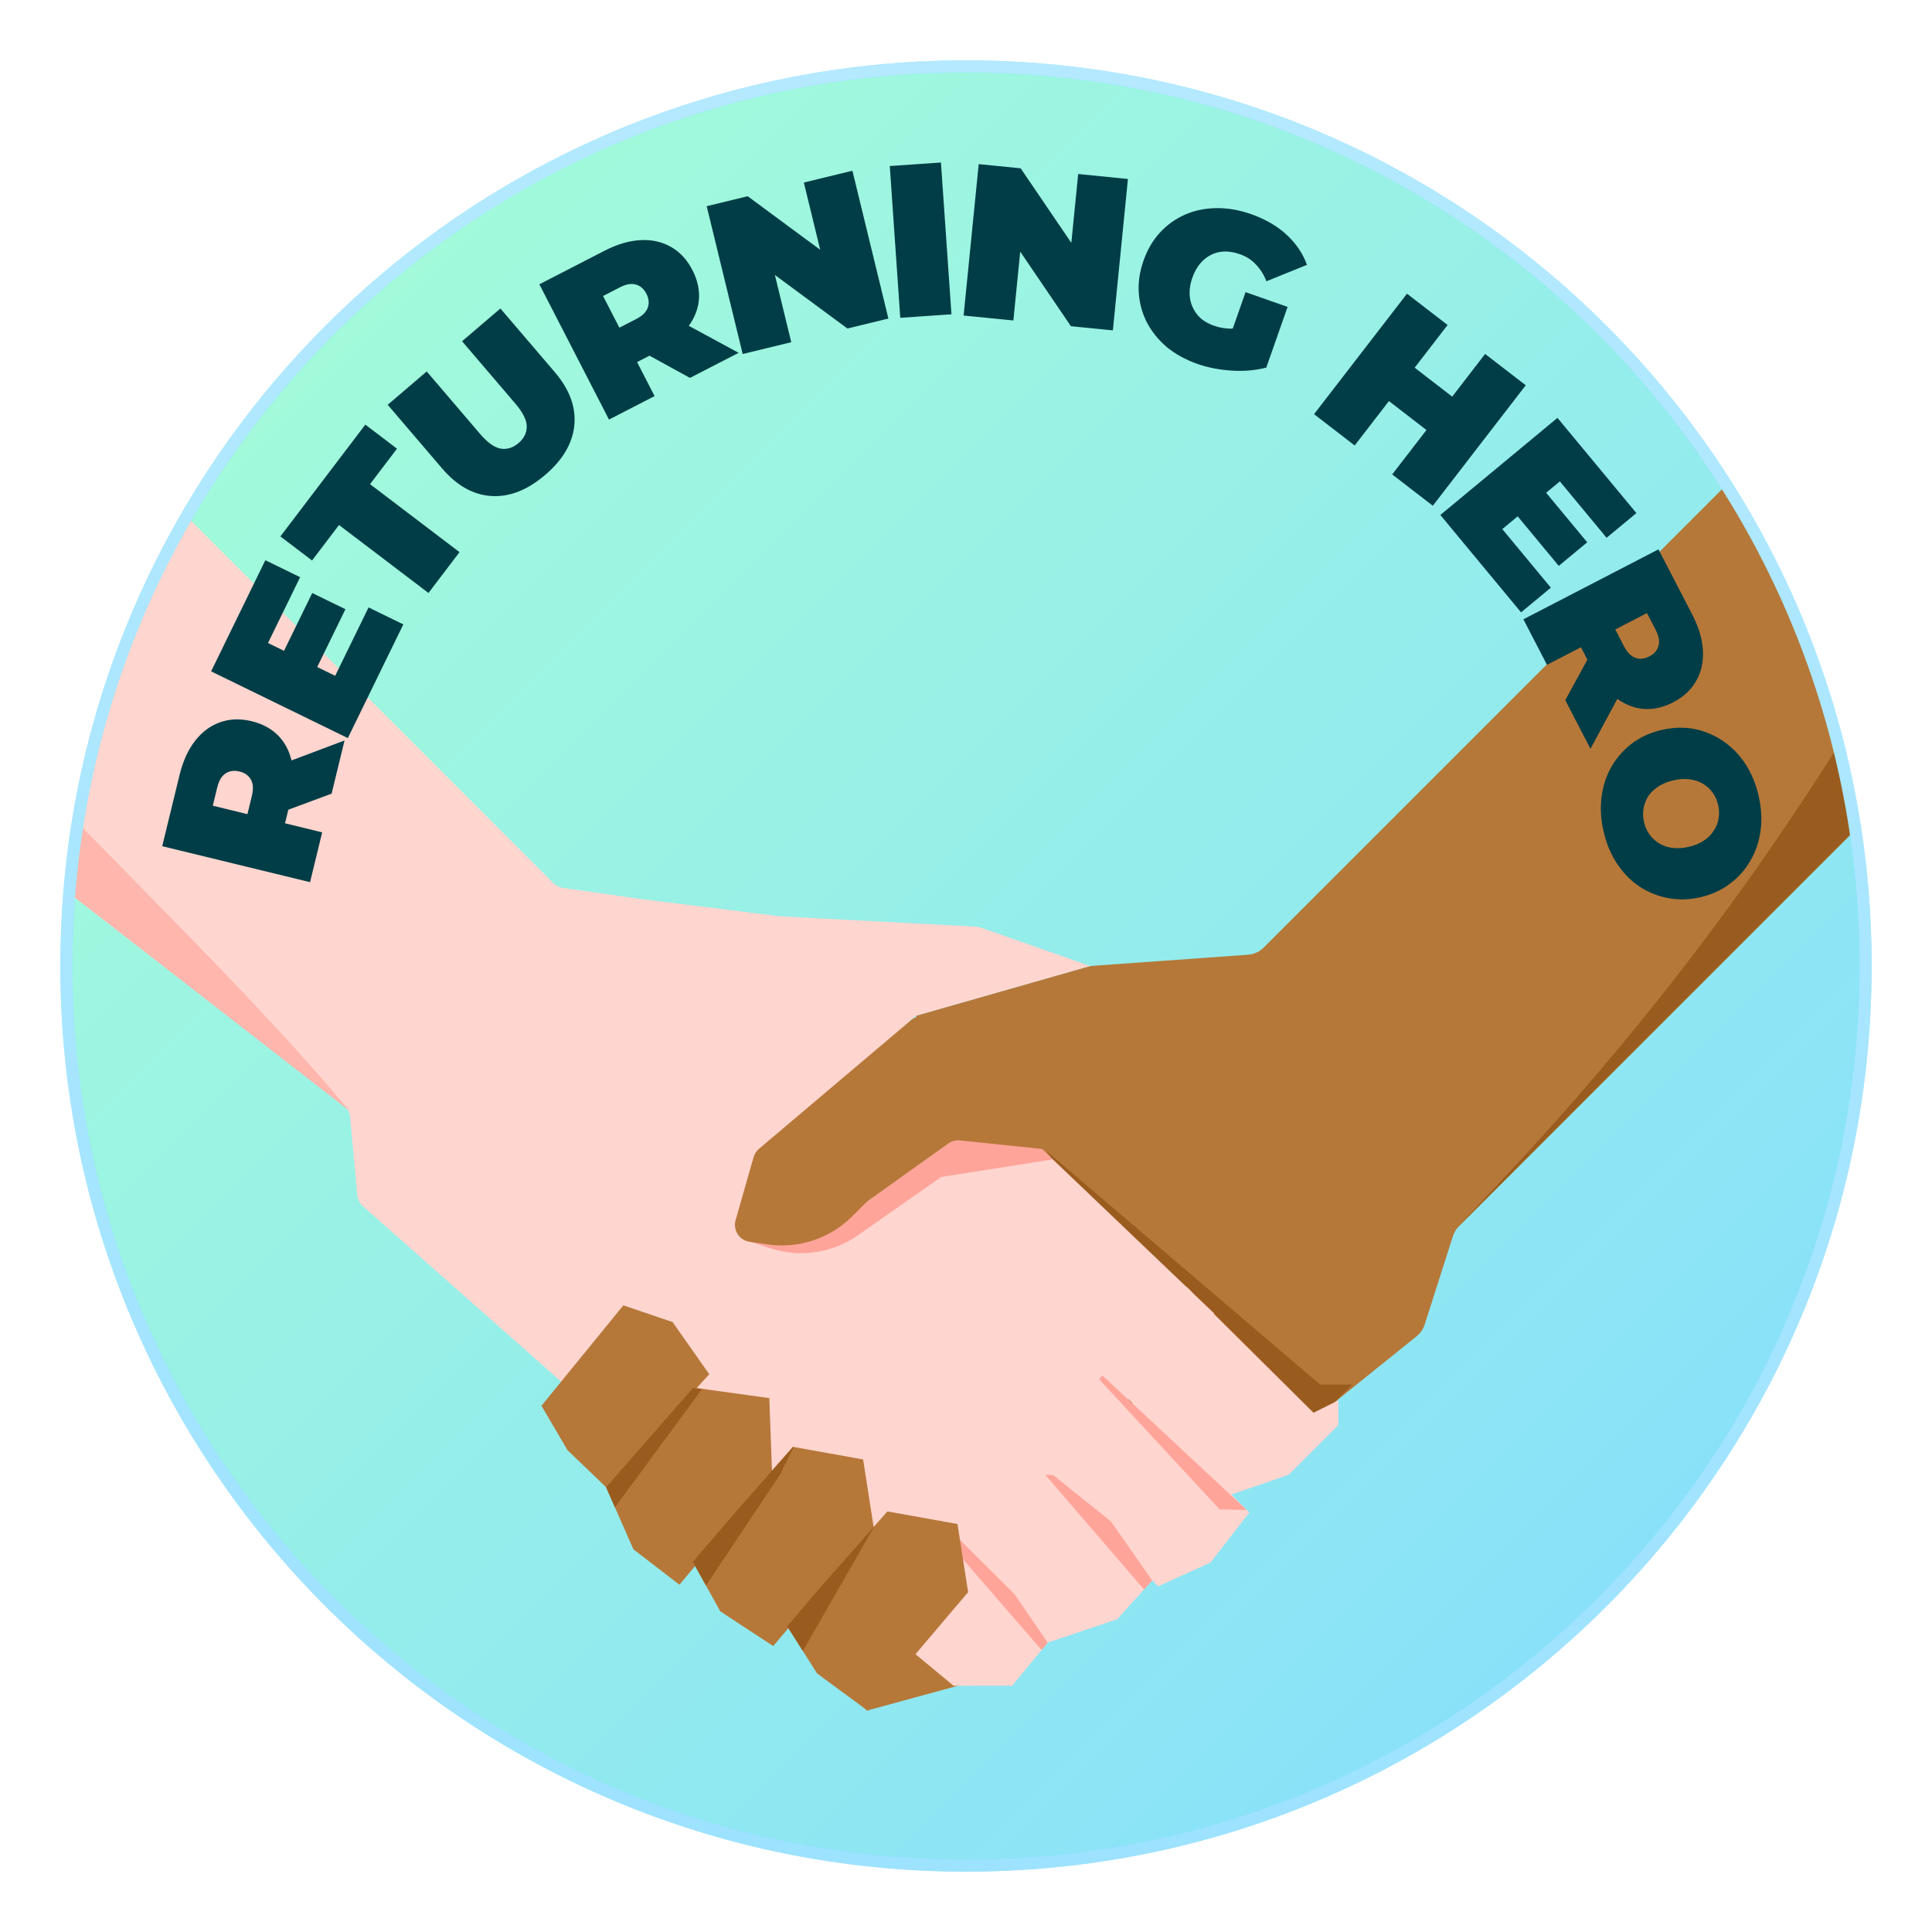
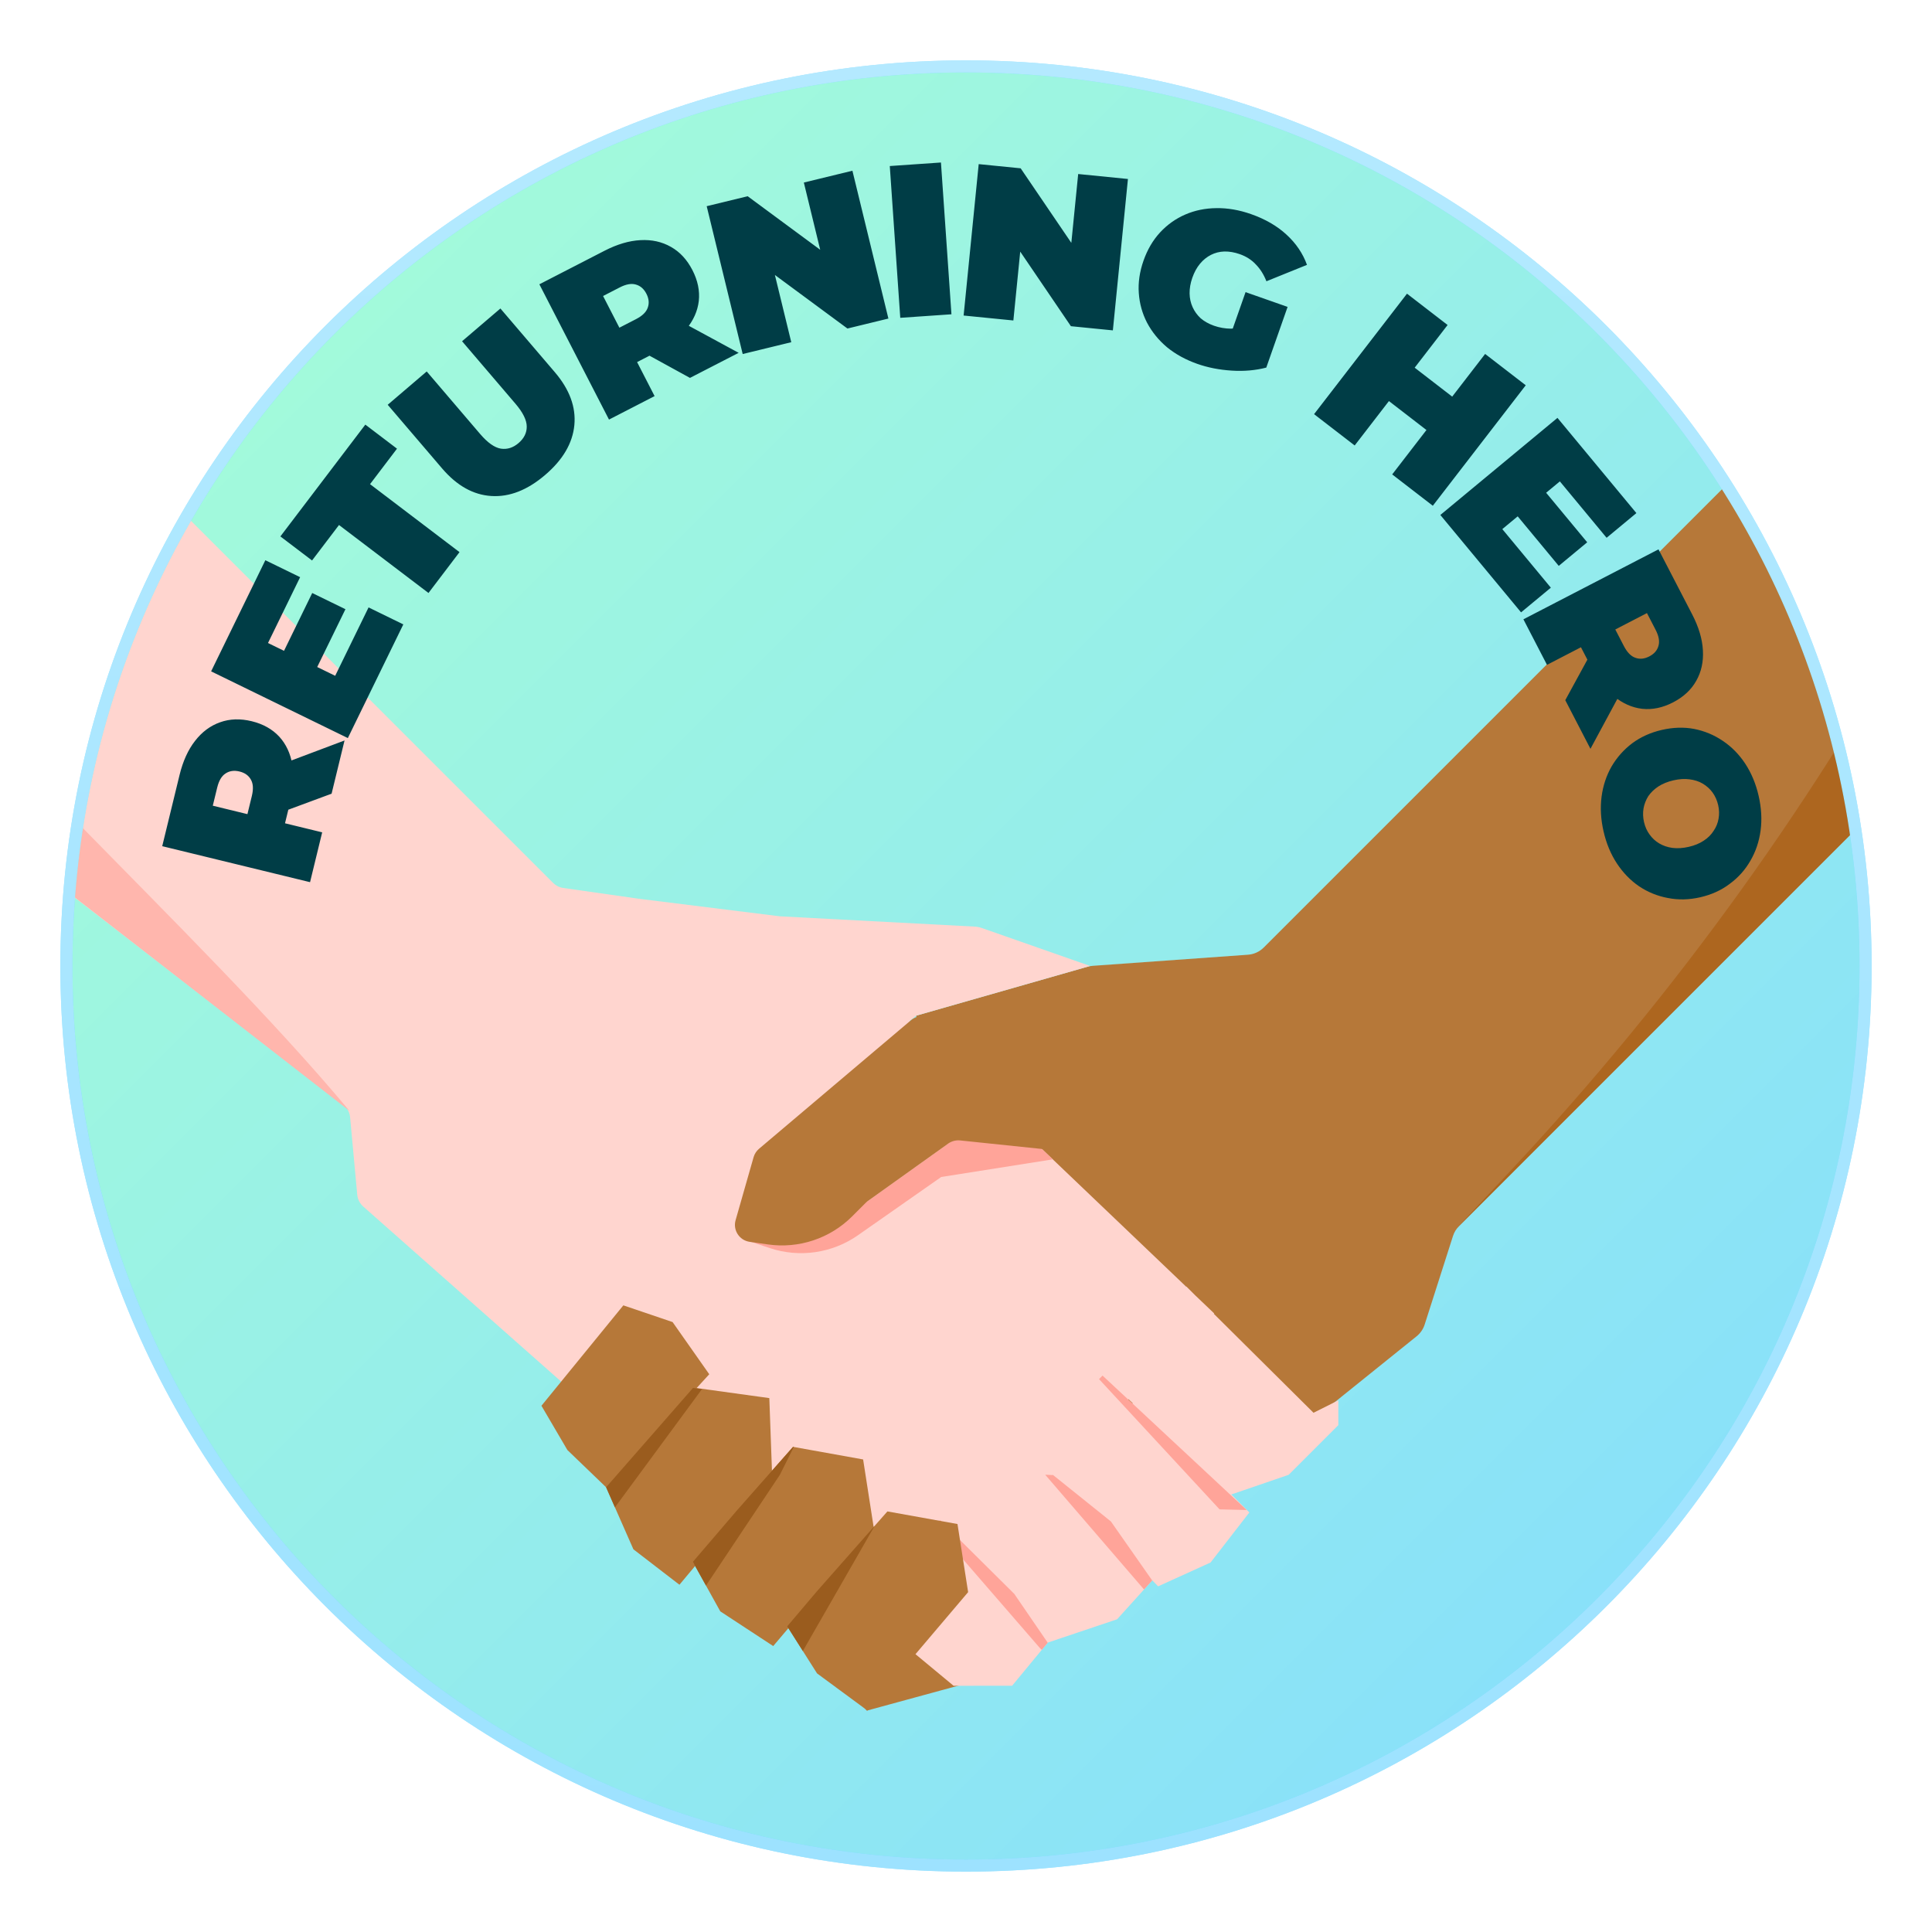
<svg xmlns="http://www.w3.org/2000/svg" width="120" height="120" viewBox="0 0 120 120" fill="none">
  <path d="M60 4.125C90.859 4.125 115.875 29.141 115.875 60C115.875 90.859 90.859 115.875 60 115.875C29.141 115.875 4.125 90.859 4.125 60C4.125 29.141 29.141 4.125 60 4.125Z" fill="url(#paint0_linear_2729_13485)" />
  <path d="M60 4.125C90.859 4.125 115.875 29.141 115.875 60C115.875 90.859 90.859 115.875 60 115.875C29.141 115.875 4.125 90.859 4.125 60C4.125 29.141 29.141 4.125 60 4.125Z" stroke="#64D3FF" stroke-width="0.75" />
  <path d="M60 4.125C90.859 4.125 115.875 29.141 115.875 60C115.875 90.859 90.859 115.875 60 115.875C29.141 115.875 4.125 90.859 4.125 60C4.125 29.141 29.141 4.125 60 4.125Z" stroke="url(#paint1_linear_2729_13485)" stroke-opacity="0.6" stroke-width="0.75" />
  <mask id="mask0_2729_13485" style="mask-type:alpha" maskUnits="userSpaceOnUse" x="4" y="4" width="112" height="112">
    <path d="M115.5 60C115.5 90.652 90.652 115.5 60 115.5C29.348 115.5 4.5 90.652 4.5 60C4.5 29.348 29.348 4.5 60 4.5C90.652 4.5 115.5 29.348 115.5 60Z" fill="#D9D9D9" />
  </mask>
  <g mask="url(#mask0_2729_13485)">
    <path d="M78.493 58.852C78.23 59.115 77.882 59.274 77.513 59.3L67.868 59.99C67.762 59.998 67.657 60.016 67.555 60.045L56.917 63.085V71.529L39.958 89.258L53.833 106.251L62.312 103.939L74.577 93.79L87.987 83C88.222 82.81 88.397 82.556 88.489 82.268L90.248 76.769C90.323 76.535 90.453 76.323 90.626 76.149L122.892 43.883L108.177 29.168L78.493 58.852Z" fill="#B67839" />
-     <path d="M82 86L65 71.5L74.5 85L81.5 88.5L84 86H82Z" fill="#9A5C1E" />
    <path fill-rule="evenodd" clip-rule="evenodd" d="M-3.637 18.424C-3.202 17.989 -2.498 17.989 -2.064 18.424L34.352 54.838C34.523 55.008 34.743 55.119 34.982 55.153L39.721 55.829C39.623 55.784 39.829 55.844 39.721 55.829L48.438 56.914L60.548 57.554C60.694 57.562 60.838 57.591 60.977 57.639L67.709 59.998L56.917 63.081L56.488 63.423L58.459 65.393L73.671 79.914L73.692 79.913L74.243 80.461L75.417 81.581L75.393 81.603L81.584 87.749L83.126 86.978V88.518L80.042 91.602L76.479 92.824L77.6 93.941L75.191 97.049L71.932 98.53L71.57 98.157L69.385 100.576L65.079 102.024L62.865 104.703L59.23 104.707L54.185 100.525L54.916 98.821L42.56 91.042C42.186 91.53 41.444 91.642 40.941 91.197L36.331 87.118L36.105 86.977L36.103 86.916L22.559 74.937C22.347 74.749 22.215 74.487 22.189 74.205L21.746 69.398C21.723 69.139 21.609 68.897 21.426 68.713L-46.298 16.408C-46.732 15.973 -46.732 15.268 -46.298 14.833L-3.637 18.424ZM60.162 96.835L60.255 96.93L60.27 96.727L60.162 96.835ZM65.383 91.614L65.393 91.615L65.396 91.6L65.383 91.614ZM69.793 87.204L70.363 87.162L70.091 86.906L69.793 87.204Z" fill="#FFD5CF" />
    <path d="M65.389 72.01L58.459 73.105L53.292 76.721C51.693 77.841 49.658 78.136 47.806 77.519L46.126 76.959L53.834 74.647L59.23 70.792L61.499 68.296L65.389 72.01Z" fill="#FFA499" />
    <path d="M77.435 93.789L75.75 93.75L68.263 85.659L68.48 85.439L77.435 93.789Z" fill="#FFA499" />
    <path d="M65.411 91.62L69 94.5L71.565 98.164L71.058 98.726L64.921 91.599L65.411 91.62Z" fill="#FFA499" />
    <path d="M65.075 102.031L64.706 102.477L64.575 102.345L58.42 95.242L58.364 94.401L63 99L65.075 102.031Z" fill="#FFA499" />
    <path d="M-13.229 16.834C-15.64 21.655 -15.574 27.416 -12.373 31.752C-2.754 44.783 12.037 57.443 21.709 68.999L-25.562 32.251L-13.229 16.834Z" fill="#FFB6AD" />
    <path d="M41.776 82.116L44.053 85.357L43.269 86.214L47.784 86.839L47.948 91.349L49.258 89.866L53.61 90.649L54.263 94.845L55.119 93.877L59.471 94.66L60.132 98.89L53.887 106.251L50.749 103.938L48.968 101.128L48.026 102.24L44.738 100.084L43.175 97.266L42.201 98.431L39.342 96.23L37.645 92.376L35.242 90.064L33.63 87.314L38.717 81.078L41.776 82.116Z" fill="#B67839" />
    <path d="M57.355 63.121C57.075 63.097 56.796 63.187 56.581 63.369L47.142 71.355C46.982 71.491 46.865 71.672 46.807 71.874L45.689 75.788C45.512 76.407 45.923 77.04 46.561 77.132L47.698 77.294C49.619 77.569 51.558 76.922 52.93 75.55L53.771 74.709C53.813 74.668 53.857 74.63 53.905 74.596L58.902 71.027C59.113 70.876 59.372 70.808 59.63 70.834L75.216 72.459C75.491 72.488 75.766 72.408 75.983 72.237L81.592 67.819C82.691 66.953 82.161 65.188 80.766 65.072L57.355 63.121Z" fill="#B67839" />
-     <path d="M120.125 36.105C112.961 49.411 104.105 61.733 93.777 72.765L90.362 76.413L122.892 43.883L120.125 36.105Z" fill="#9A5C1E" />
+     <path d="M120.125 36.105C112.961 49.411 104.105 61.733 93.777 72.765L90.362 76.413L122.892 43.883L120.125 36.105Z" fill="#AD661F" />
    <path d="M49.867 102.546L48.896 101.015L50.743 98.834L54.327 94.773L49.867 102.546Z" fill="#9A5C1E" />
    <path d="M49.303 89.874L48.438 91.606L43.851 98.484L43.164 97.247L43.043 97.001L45.745 93.846L49.257 89.867L49.303 89.874Z" fill="#9A5C1E" />
    <path d="M43.6 86.282L38.195 93.624L37.647 92.376L43.043 86.208L43.6 86.282Z" fill="#9A5C1E" />
    <path d="M19.258 54.793L10.076 52.558L11.152 48.138C11.361 47.281 11.68 46.576 12.111 46.023C12.544 45.462 13.065 45.074 13.672 44.861C14.271 44.645 14.925 44.624 15.633 44.796C16.342 44.969 16.912 45.288 17.345 45.755C17.769 46.219 18.04 46.8 18.158 47.495C18.278 48.182 18.234 48.954 18.025 49.811L17.367 52.513L16.43 50.826L20.011 51.698L19.258 54.793ZM20.596 49.297L16.702 50.739L17.5 47.46L21.4 45.992L20.596 49.297ZM16.771 50.909L15.033 51.945L15.643 49.439C15.747 49.011 15.727 48.673 15.584 48.425C15.443 48.168 15.206 47.999 14.873 47.918C14.541 47.837 14.253 47.879 14.01 48.041C13.768 48.196 13.596 48.487 13.491 48.916L12.882 51.421L11.813 49.702L16.771 50.909ZM17.546 40.618L19.393 36.833L21.456 37.839L19.608 41.624L17.546 40.618ZM20.819 41.975L22.892 37.728L25.051 38.782L21.605 45.843L13.113 41.699L16.481 34.796L18.641 35.85L16.646 39.938L20.819 41.975ZM26.614 36.831L21.056 32.609L19.382 34.812L17.415 33.318L22.691 26.374L24.658 27.868L22.984 30.072L28.541 34.294L26.614 36.831ZM33.86 29.5C32.759 30.442 31.646 30.878 30.521 30.808C29.397 30.739 28.376 30.168 27.458 29.093L24.081 25.142L26.504 23.072L29.819 26.952C30.286 27.499 30.719 27.805 31.116 27.868C31.507 27.924 31.871 27.809 32.206 27.522C32.548 27.23 32.718 26.889 32.717 26.5C32.717 26.097 32.483 25.623 32.015 25.075L28.7 21.195L31.081 19.161L34.458 23.113C35.376 24.187 35.781 25.285 35.674 26.406C35.566 27.528 34.962 28.559 33.86 29.5ZM37.826 26.061L33.501 17.658L37.546 15.576C38.33 15.173 39.072 14.953 39.772 14.916C40.48 14.876 41.114 15.015 41.673 15.335C42.228 15.646 42.672 16.126 43.006 16.774C43.34 17.422 43.472 18.063 43.403 18.696C43.33 19.32 43.069 19.905 42.62 20.45C42.18 20.99 41.568 21.462 40.783 21.866L38.311 23.139L38.972 21.326L40.658 24.603L37.826 26.061ZM42.855 23.472L39.215 21.474L42.216 19.929L45.88 21.915L42.855 23.472ZM39.132 21.638L37.211 21.002L39.504 19.822C39.896 19.62 40.138 19.384 40.232 19.113C40.333 18.838 40.306 18.549 40.149 18.245C39.993 17.941 39.773 17.75 39.49 17.673C39.216 17.591 38.882 17.652 38.49 17.854L36.198 19.034L36.797 17.101L39.132 21.638ZM46.13 21.989L43.894 12.807L46.439 12.188L52.469 16.639L51.288 16.926L49.928 11.338L52.945 10.604L55.18 19.786L52.636 20.405L46.606 15.954L47.786 15.667L49.147 21.255L46.13 21.989ZM55.917 19.74L55.266 10.313L58.444 10.093L59.096 19.521L55.917 19.74ZM59.852 19.598L60.789 10.194L63.395 10.454L67.608 16.652L66.398 16.532L66.968 10.809L70.058 11.117L69.122 20.52L66.516 20.261L62.303 14.062L63.512 14.182L62.942 19.905L59.852 19.598ZM74.368 22.601C73.646 22.347 73.018 22.003 72.484 21.567C71.962 21.126 71.549 20.618 71.245 20.044C70.95 19.473 70.779 18.86 70.733 18.204C70.686 17.549 70.784 16.877 71.026 16.189C71.267 15.502 71.611 14.916 72.057 14.434C72.504 13.952 73.025 13.582 73.621 13.324C74.217 13.066 74.86 12.934 75.549 12.928C76.249 12.916 76.969 13.04 77.707 13.3C78.591 13.61 79.324 14.035 79.907 14.574C80.499 15.116 80.923 15.742 81.179 16.451L78.66 17.47C78.494 17.049 78.273 16.699 77.999 16.422C77.736 16.138 77.404 15.927 77.005 15.786C76.674 15.67 76.355 15.615 76.047 15.621C75.748 15.631 75.471 15.7 75.216 15.83C74.96 15.96 74.734 16.142 74.537 16.378C74.339 16.614 74.179 16.906 74.057 17.254C73.941 17.586 73.884 17.909 73.888 18.225C73.894 18.533 73.956 18.817 74.075 19.078C74.193 19.339 74.36 19.569 74.576 19.769C74.803 19.963 75.078 20.117 75.401 20.231C75.74 20.35 76.091 20.411 76.452 20.414C76.817 20.409 77.231 20.33 77.694 20.178L78.651 22.832C77.979 23.006 77.261 23.069 76.496 23.019C75.731 22.97 75.022 22.831 74.368 22.601ZM76.174 21.533L77.364 18.145L79.975 19.062L78.651 22.832L76.174 21.533ZM92.244 21.984L94.767 23.93L88.995 31.413L86.472 29.467L92.244 21.984ZM84.142 27.669L81.619 25.724L87.391 18.241L89.913 20.186L84.142 27.669ZM88.771 26.841L86.098 24.779L87.698 22.706L90.37 24.767L88.771 26.841ZM95.896 30.44L98.584 33.683L96.817 35.148L94.129 31.905L95.896 30.44ZM93.311 32.864L96.326 36.502L94.476 38.035L89.462 31.986L96.737 25.955L101.639 31.869L99.789 33.403L96.886 29.9L93.311 32.864ZM94.621 38.466L103.012 34.121L105.104 38.16C105.51 38.944 105.732 39.685 105.77 40.385C105.812 41.093 105.674 41.727 105.356 42.287C105.046 42.843 104.567 43.288 103.92 43.624C103.272 43.959 102.632 44.093 101.999 44.025C101.374 43.953 100.789 43.694 100.243 43.247C99.702 42.808 99.228 42.197 98.823 41.413L97.544 38.944L99.358 39.6L96.086 41.295L94.621 38.466ZM97.222 43.489L99.211 39.844L100.763 42.841L98.786 46.51L97.222 43.489ZM99.047 39.762L99.677 37.839L100.863 40.129C101.066 40.52 101.303 40.762 101.574 40.855C101.849 40.956 102.138 40.928 102.442 40.77C102.746 40.613 102.936 40.393 103.012 40.11C103.093 39.835 103.032 39.502 102.829 39.111L101.644 36.821L103.578 37.415L99.047 39.762ZM99.6 51.64C99.428 50.894 99.388 50.174 99.477 49.479C99.569 48.793 99.776 48.169 100.099 47.605C100.431 47.039 100.861 46.557 101.388 46.159C101.917 45.77 102.528 45.495 103.221 45.336C103.923 45.175 104.592 45.155 105.23 45.276C105.878 45.405 106.47 45.652 107.007 46.018C107.552 46.382 108.016 46.853 108.398 47.43C108.782 48.016 109.06 48.681 109.231 49.427C109.404 50.181 109.445 50.901 109.353 51.587C109.261 52.273 109.05 52.899 108.718 53.465C108.395 54.029 107.969 54.505 107.44 54.894C106.921 55.291 106.311 55.569 105.609 55.73C104.916 55.89 104.246 55.905 103.598 55.777C102.952 55.658 102.356 55.416 101.81 55.052C101.274 54.686 100.815 54.214 100.433 53.637C100.051 53.06 99.773 52.394 99.6 51.64ZM102.113 51.062C102.179 51.352 102.293 51.607 102.455 51.829C102.619 52.059 102.818 52.244 103.054 52.384C103.3 52.53 103.575 52.624 103.88 52.665C104.194 52.704 104.53 52.682 104.89 52.599C105.25 52.517 105.558 52.39 105.814 52.221C106.079 52.049 106.286 51.844 106.435 51.607C106.594 51.376 106.698 51.122 106.744 50.843C106.793 50.574 106.784 50.294 106.718 50.004C106.651 49.715 106.536 49.455 106.372 49.225C106.211 49.004 106.007 48.819 105.761 48.673C105.526 48.533 105.251 48.444 104.937 48.405C104.633 48.364 104.3 48.385 103.941 48.468C103.581 48.55 103.269 48.678 103.003 48.849C102.747 49.019 102.539 49.219 102.379 49.45C102.231 49.687 102.132 49.941 102.083 50.21C102.036 50.489 102.046 50.773 102.113 51.062Z" fill="#003D46" />
  </g>
  <defs>
    <linearGradient id="paint0_linear_2729_13485" x1="4.5" y1="4.5" x2="115.5" y2="115.5" gradientUnits="userSpaceOnUse">
      <stop stop-color="#A7FFD5" />
      <stop offset="1" stop-color="#84DCFF" />
    </linearGradient>
    <linearGradient id="paint1_linear_2729_13485" x1="60" y1="4.5" x2="60" y2="115.5" gradientUnits="userSpaceOnUse">
      <stop stop-color="#EAF9FF" />
      <stop offset="1" stop-color="#C3EDFF" />
    </linearGradient>
  </defs>
</svg>
